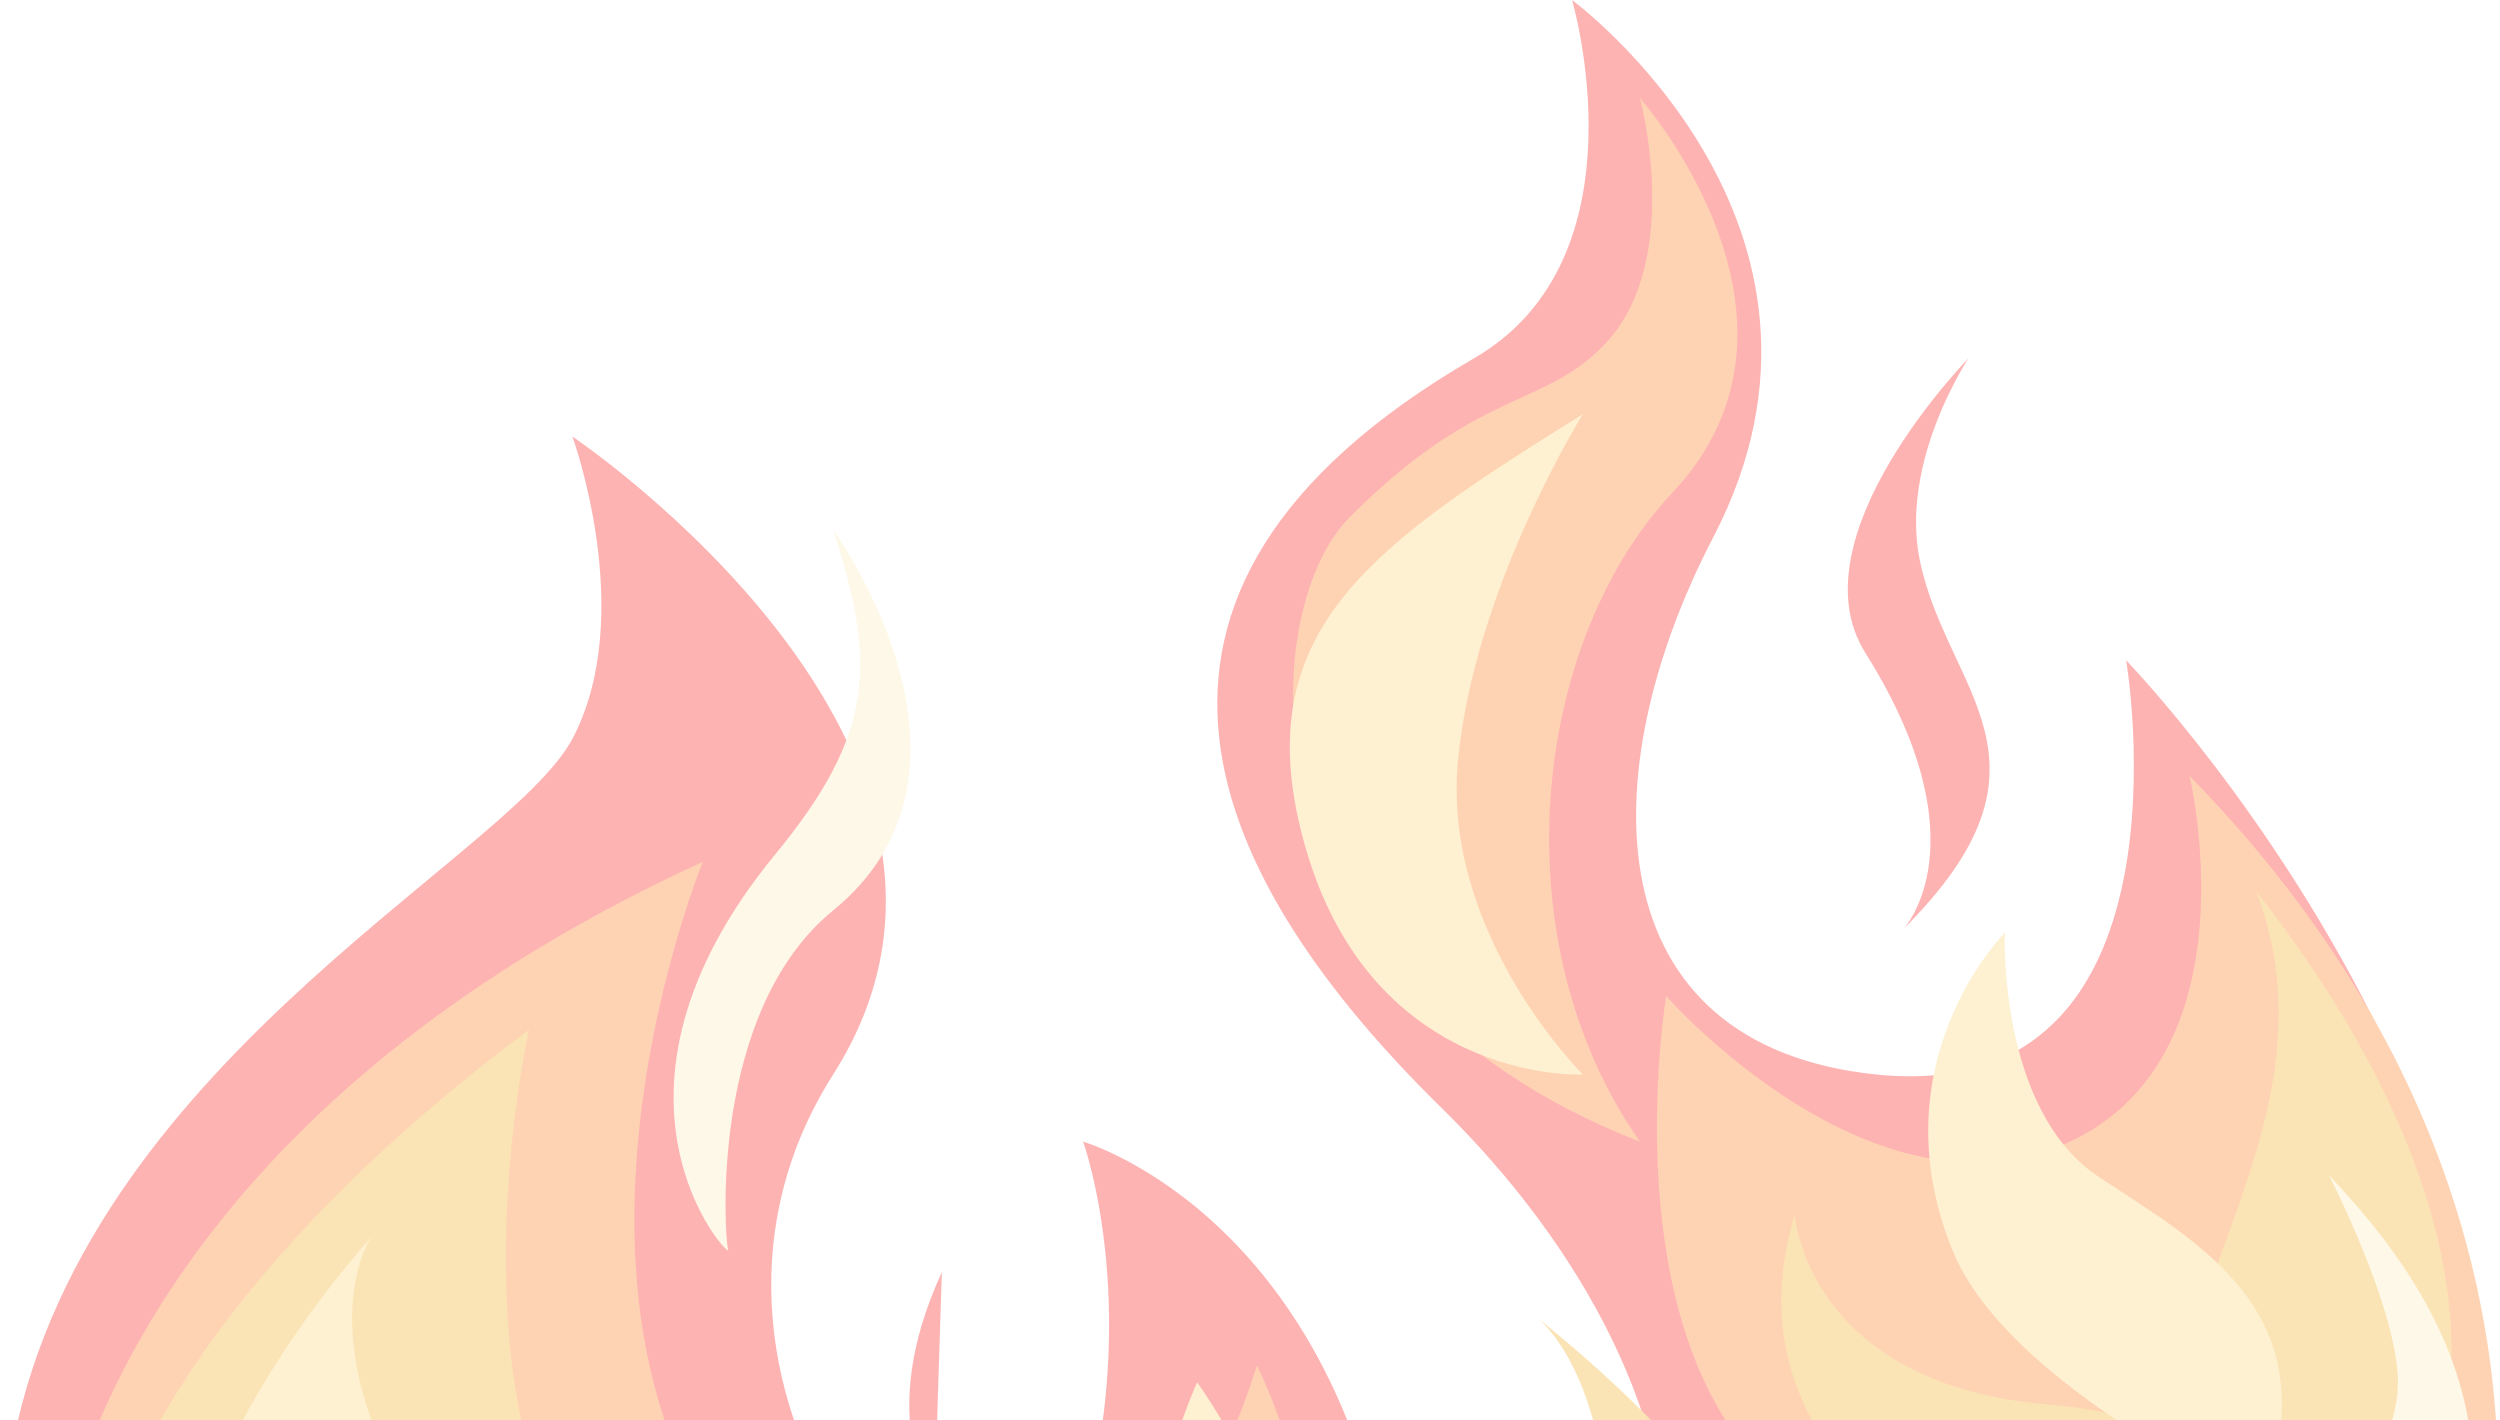
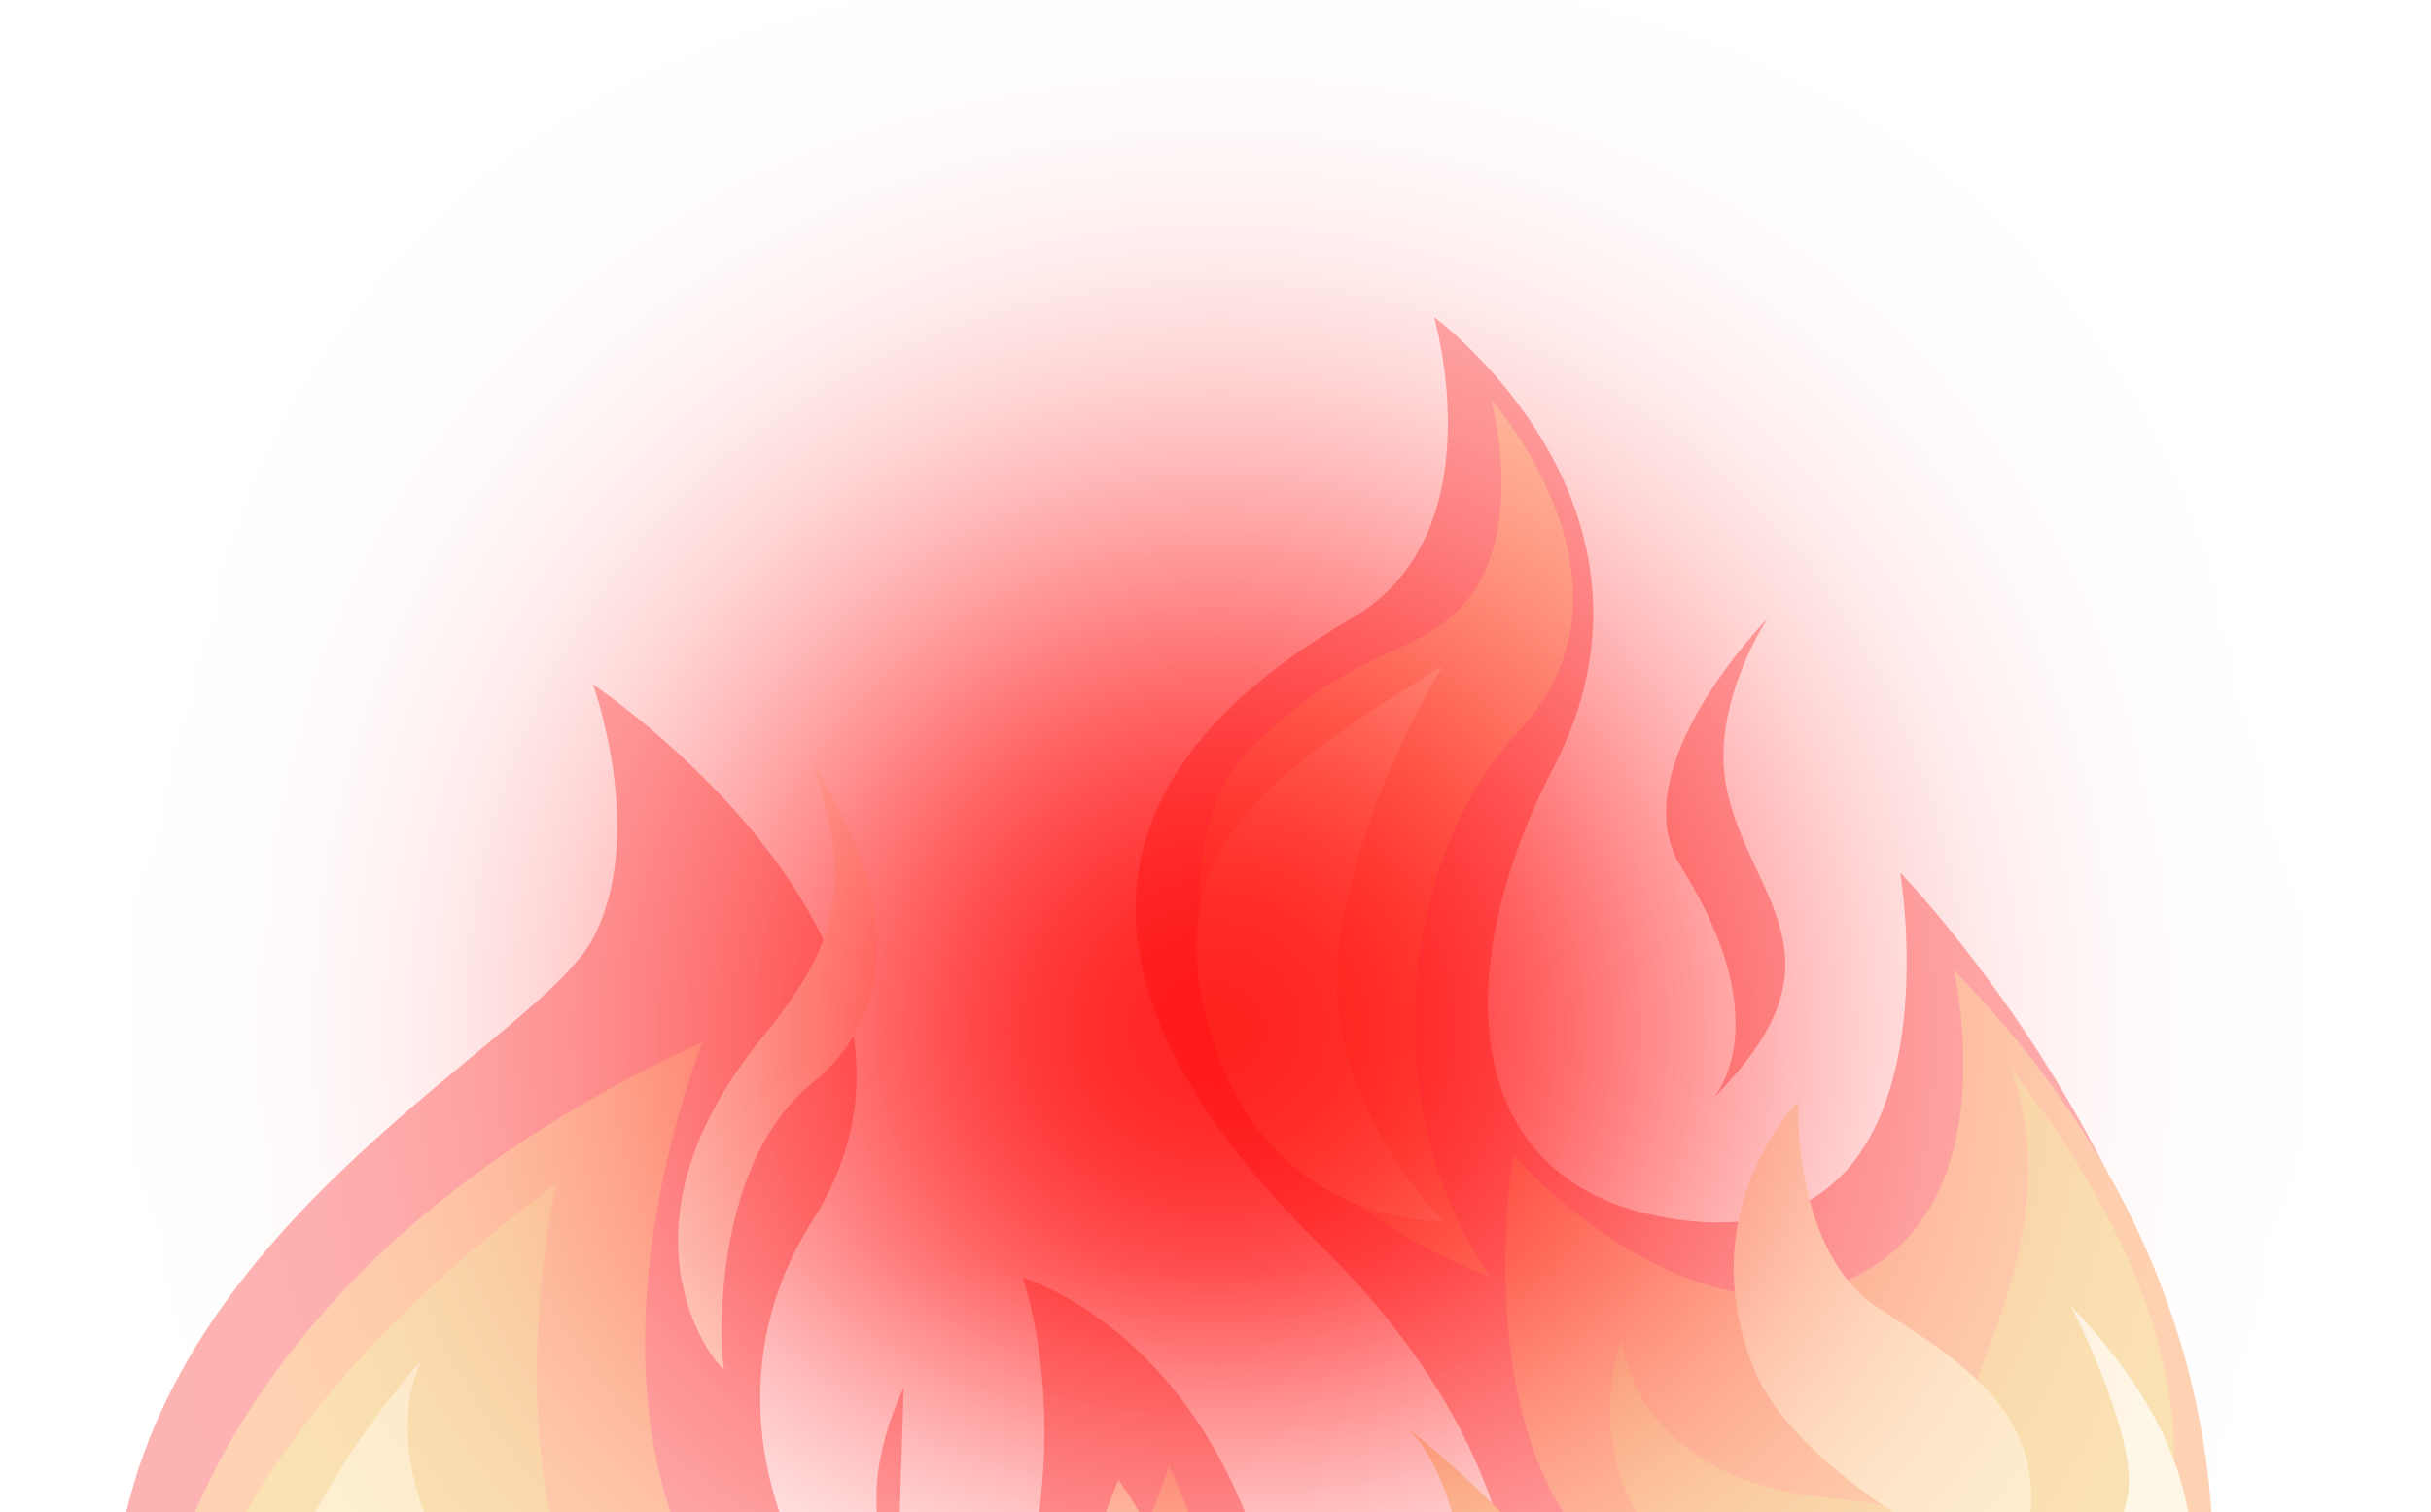
- <svg xmlns="http://www.w3.org/2000/svg" width="1002" height="569" viewBox="0 0 1002 569" fill="none">
+ <svg xmlns="http://www.w3.org/2000/svg" width="1158" height="720" viewBox="0 0 1158 720" fill="none">
  <g opacity="0.3">
-     <path d="M351.358 910.635C29.196 910.635 -11.412 698.888 2.977 592.152C24.751 430.656 203.297 345.435 229.424 296.096C255.553 246.732 229.424 174.967 229.424 174.967C229.424 174.967 416.68 300.581 333.939 430.656C251.2 560.755 399.261 717.767 429.743 623.55C460.228 529.358 434.099 457.568 434.099 457.568C434.099 457.568 542.967 488.965 560.386 654.947C577.804 820.929 394.903 910.635 351.358 910.635Z" fill="#FC0001" />
-     <path d="M590.878 143.535C427.141 238.415 486.363 354.373 577.812 444.102C690.634 554.777 734.585 731.198 490.718 807.456C302.463 866.333 381.849 919.61 381.849 919.61C381.849 919.61 810.246 1013.88 961.031 744.643C1091.68 511.379 852.162 264.67 852.162 264.67C852.162 264.67 882.646 444.102 752.005 430.657C639.51 419.061 636.903 311.054 686.683 215.329C752.005 89.729 630.07 6.10352e-05 630.07 6.10352e-05C630.07 6.10352e-05 660.554 103.174 590.878 143.535Z" fill="#FC0001" />
-     <path d="M281.685 345.429C-71.052 506.918 -36.216 838.861 168.459 915.123C373.134 991.385 534.257 865.78 538.613 744.669C542.967 623.559 503.774 547.297 503.774 547.297C503.774 547.297 442.808 753.634 320.875 650.477C198.942 547.297 281.685 345.429 281.685 345.429Z" fill="#FB6D01" />
-     <path d="M657.273 457.581C496.148 394.792 502.805 245.814 540.784 207.496C593.041 154.783 619.708 163.892 644.21 136.855C674.691 103.196 657.273 39.281 657.273 39.281C657.273 39.281 735.661 127.877 670.338 197.419C614.007 257.356 600.663 376.837 657.273 457.581Z" fill="#FB6D01" />
-     <path d="M877.567 311.017C1104.01 542.036 980.63 838.855 817.328 894.925C654.023 950.995 627.894 948.765 564.751 912.863C501.606 876.986 582.17 726.715 697.571 699.782C812.972 672.875 756.361 645.967 701.927 583.158C647.489 520.349 667.812 399.239 667.812 399.239C667.812 399.239 751.279 494.201 829.668 457.564C904.412 422.618 877.567 311.017 877.567 311.017Z" fill="#FB6D01" />
-     <path d="M719.326 486.748C677.957 625.817 891.34 652.735 863.033 760.387C834.726 868.039 627.877 894.958 627.877 894.958C627.877 894.958 881.357 945.937 958.837 778.333C1024.16 637.015 904.402 569.73 821.662 563.006C723.771 555.041 719.326 486.748 719.326 486.748Z" fill="#EFA204" />
-     <path d="M904.416 357.384C1052.48 546.531 955.727 668.294 894.255 607.836C832.782 547.403 944.334 463.548 904.416 357.384Z" fill="#EFA204" />
-     <path d="M212.002 412.727C-25.33 589.909 -7.186 771.604 110.392 870.285C227.97 968.966 427.562 966.721 475.464 847.86C523.366 728.975 447.158 708.794 303.451 677.389C159.747 645.984 212.002 412.727 212.002 412.727Z" fill="#EFA204" />
-     <path d="M614.815 527.119C730.213 619.076 769.404 720.003 725.86 809.734C682.311 899.442 490.704 935.325 521.186 829.901C551.671 724.5 645.296 704.31 645.296 625.798C645.296 547.309 614.815 527.119 614.815 527.119Z" fill="#EFA204" />
-     <path d="M148.868 495.687C-10.079 677.367 66.855 880.714 167.014 907.64C267.173 934.566 416.687 876.997 427.573 814.194C438.461 751.39 421.041 719.976 421.041 719.976C421.041 719.976 444.995 751.39 362.253 796.243C279.512 841.096 262.094 829.877 262.094 829.877C262.094 829.877 305.639 767.073 207.659 659.417C109.676 551.76 148.868 495.687 148.868 495.687Z" fill="#FACF67" />
-     <path d="M479.828 554.01C547.326 650.444 508.135 749.157 508.135 749.157C508.135 749.157 508.135 711.02 475.473 672.884C442.813 634.748 479.828 554.01 479.828 554.01Z" fill="#FACF67" />
-     <path d="M880.463 820.922C986.371 733.65 954.495 643.737 871.753 603.35C789.015 562.986 782.481 574.19 782.481 574.19C782.481 574.19 847.72 647.089 865.221 681.851C895.705 742.42 876.107 820.922 799.901 861.286C723.69 901.673 826.029 865.786 880.463 820.922Z" fill="#FACF67" />
-     <path d="M634.42 165.992C551.68 217.571 501.598 251.22 521.194 331.979C546.245 435.188 634.42 430.667 634.42 430.667C634.42 430.667 577.808 374.593 584.338 305.059C590.871 235.526 634.42 165.992 634.42 165.992Z" fill="#FACF67" />
-     <path d="M762.879 372.351C830.377 305.07 780.04 277.06 769.41 224.308C761.429 184.68 789.007 143.572 789.007 143.572C789.007 143.572 718.544 215.371 747.637 261.689C795.541 337.957 762.879 372.351 762.879 372.351Z" fill="#FC0001" />
-     <path d="M333.937 212.359C351.356 266.198 350.501 293.996 310.711 342.436C230.873 439.642 293.292 505.434 291.84 500.939C290.389 496.469 284.015 405.591 333.937 364.886C403.611 308.059 333.937 212.359 333.937 212.359Z" fill="#FCE8B3" />
-     <path d="M377.493 509.895C349.913 569.717 374.59 601.107 374.59 601.107L377.493 509.895Z" fill="#FC0001" />
-     <path d="M933.452 471.014C998.775 539.799 1011.84 605.598 958.132 705.765C965.39 659.422 920.39 625.029 920.39 625.029C920.39 625.029 962.777 587.672 961.034 551.75C959.581 521.85 933.452 471.014 933.452 471.014Z" fill="#FCE8B3" />
-     <path d="M906.586 601.882C934.891 526.36 881.909 498.694 841.264 471.775C800.62 444.881 803.523 373.845 803.523 373.845C803.523 373.845 751.995 425.44 782.476 500.937C804.812 556.27 906.586 601.882 906.586 601.882Z" fill="#FACF67" />
+     <path d="M404.358 1061.64C82.196 1061.64 41.587 849.888 55.977 743.152C77.751 581.656 256.297 496.435 282.424 447.096C308.553 397.732 282.424 325.967 282.424 325.967C282.424 325.967 469.68 451.581 386.939 581.656C304.2 711.755 452.261 868.767 482.743 774.55C513.228 680.358 487.099 608.568 487.099 608.568C487.099 608.568 595.967 639.965 613.386 805.947C630.804 971.929 447.903 1061.64 404.358 1061.64Z" fill="#FC0001" />
+     <path d="M643.878 294.535C480.141 389.415 539.363 505.373 630.812 595.102C743.634 705.778 787.585 882.198 543.718 958.456C355.463 1017.33 434.849 1070.61 434.849 1070.61C434.849 1070.61 863.246 1164.88 1014.03 895.643C1144.68 662.379 905.162 415.67 905.162 415.67C905.162 415.67 935.646 595.102 805.005 581.657C692.51 570.062 689.903 462.054 739.683 366.329C805.005 240.729 683.07 151 683.07 151C683.07 151 713.554 254.174 643.878 294.535Z" fill="#FC0001" />
+     <path d="M334.685 496.429C-18.052 657.918 16.784 989.861 221.459 1066.12C426.134 1142.39 587.257 1016.78 591.613 895.669C595.967 774.559 556.774 698.297 556.774 698.297C556.774 698.297 495.808 904.634 373.875 801.477C251.942 698.297 334.685 496.429 334.685 496.429Z" fill="#FB6D01" />
+     <path d="M710.273 608.581C549.148 545.792 555.805 396.814 593.784 358.496C646.041 305.783 672.708 314.892 697.21 287.855C727.691 254.196 710.273 190.281 710.273 190.281C710.273 190.281 788.661 278.877 723.338 348.419C667.007 408.356 653.663 527.837 710.273 608.581Z" fill="#FB6D01" />
+     <path d="M930.567 462.017C1157.01 693.036 1033.63 989.855 870.328 1045.92C707.023 1101.99 680.894 1099.76 617.751 1063.86C554.606 1027.99 635.17 877.715 750.571 850.782C865.972 823.875 809.361 796.967 754.927 734.158C700.489 671.349 720.812 550.239 720.812 550.239C720.812 550.239 804.279 645.201 882.668 608.564C957.412 573.618 930.567 462.017 930.567 462.017Z" fill="#FB6D01" />
+     <path d="M772.326 637.748C730.957 776.817 944.34 803.735 916.033 911.387C887.726 1019.04 680.877 1045.96 680.877 1045.96C680.877 1045.96 934.357 1096.94 1011.84 929.333C1077.16 788.015 957.402 720.73 874.662 714.006C776.771 706.041 772.326 637.748 772.326 637.748Z" fill="#EFA204" />
+     <path d="M957.416 508.384C1105.48 697.531 1008.73 819.294 947.255 758.836C885.782 698.403 997.334 614.548 957.416 508.384Z" fill="#EFA204" />
+     <path d="M265.002 563.727C27.67 740.909 45.814 922.604 163.392 1021.29C280.97 1119.97 480.562 1117.72 528.464 998.86C576.366 879.975 500.158 859.794 356.451 828.389C212.747 796.984 265.002 563.727 265.002 563.727Z" fill="#EFA204" />
+     <path d="M667.815 678.119C783.213 770.076 822.404 871.003 778.86 960.734C735.311 1050.44 543.704 1086.33 574.186 980.901C604.671 875.5 698.296 855.31 698.296 776.798C698.296 698.31 667.815 678.119 667.815 678.119Z" fill="#EFA204" />
+     <path d="M201.868 646.688C42.921 828.367 119.855 1031.71 220.014 1058.64C320.173 1085.57 469.687 1028 480.573 965.194C491.461 902.39 474.041 870.976 474.041 870.976C474.041 870.976 497.995 902.39 415.253 947.243C332.512 992.096 315.094 980.877 315.094 980.877C315.094 980.877 358.639 918.073 260.659 810.417C162.676 702.76 201.868 646.688 201.868 646.688Z" fill="#FACF67" />
+     <path d="M532.828 705.01C600.326 801.444 561.135 900.157 561.135 900.157C561.135 900.157 561.135 862.02 528.473 823.884C495.813 785.747 532.828 705.01 532.828 705.01Z" fill="#FACF67" />
+     <path d="M933.463 971.922C1039.37 884.65 1007.5 794.737 924.753 754.35C842.015 713.985 835.481 725.19 835.481 725.19C835.481 725.19 900.72 798.089 918.221 832.851C948.705 893.42 929.107 971.922 852.901 1012.29C776.69 1052.67 879.029 1016.79 933.463 971.922Z" fill="#FACF67" />
+     <path d="M687.42 316.992C604.68 368.571 554.598 402.22 574.194 482.979C599.245 586.188 687.42 581.667 687.42 581.667C687.42 581.667 630.808 525.593 637.338 456.059C643.871 386.526 687.42 316.992 687.42 316.992Z" fill="#FACF67" />
+     <path d="M815.879 523.351C883.377 456.07 833.04 428.06 822.41 375.308C814.429 335.68 842.007 294.572 842.007 294.572C842.007 294.572 771.544 366.371 800.637 412.689C848.541 488.957 815.879 523.351 815.879 523.351Z" fill="#FC0001" />
+     <path d="M386.937 363.359C404.356 417.198 403.501 444.996 363.711 493.436C283.873 590.642 346.292 656.434 344.84 651.939C343.389 647.469 337.015 556.591 386.937 515.886C456.611 459.059 386.937 363.359 386.937 363.359Z" fill="#FCE8B3" />
+     <path d="M430.493 660.895C402.913 720.717 427.59 752.106 427.59 752.106L430.493 660.895Z" fill="#FC0001" />
+     <path d="M986.452 622.014C1051.77 690.799 1064.84 756.598 1011.13 856.765C1018.39 810.422 973.39 776.029 973.39 776.029C973.39 776.029 1015.78 738.672 1014.03 702.75C1012.58 672.85 986.452 622.014 986.452 622.014Z" fill="#FCE8B3" />
+     <path d="M959.586 752.882C987.891 677.361 934.909 649.694 894.264 622.775C853.62 595.881 856.523 524.845 856.523 524.845C856.523 524.845 804.995 576.44 835.476 651.937C857.812 707.27 959.586 752.882 959.586 752.882Z" fill="#FACF67" />
  </g>
+   <g filter="url(#filter0_f_404_843)">
+     <circle cx="579" cy="492" r="229" fill="#FF0000" />
+   </g>
+   <defs>
+     <filter id="filter0_f_404_843" x="0" y="-87" width="1158" height="1158" filterUnits="userSpaceOnUse" color-interpolation-filters="sRGB">
+       <feFlood flood-opacity="0" result="BackgroundImageFix" />
+       <feBlend mode="normal" in="SourceGraphic" in2="BackgroundImageFix" result="shape" />
+       <feGaussianBlur stdDeviation="175" result="effect1_foregroundBlur_404_843" />
+     </filter>
+   </defs>
</svg>
